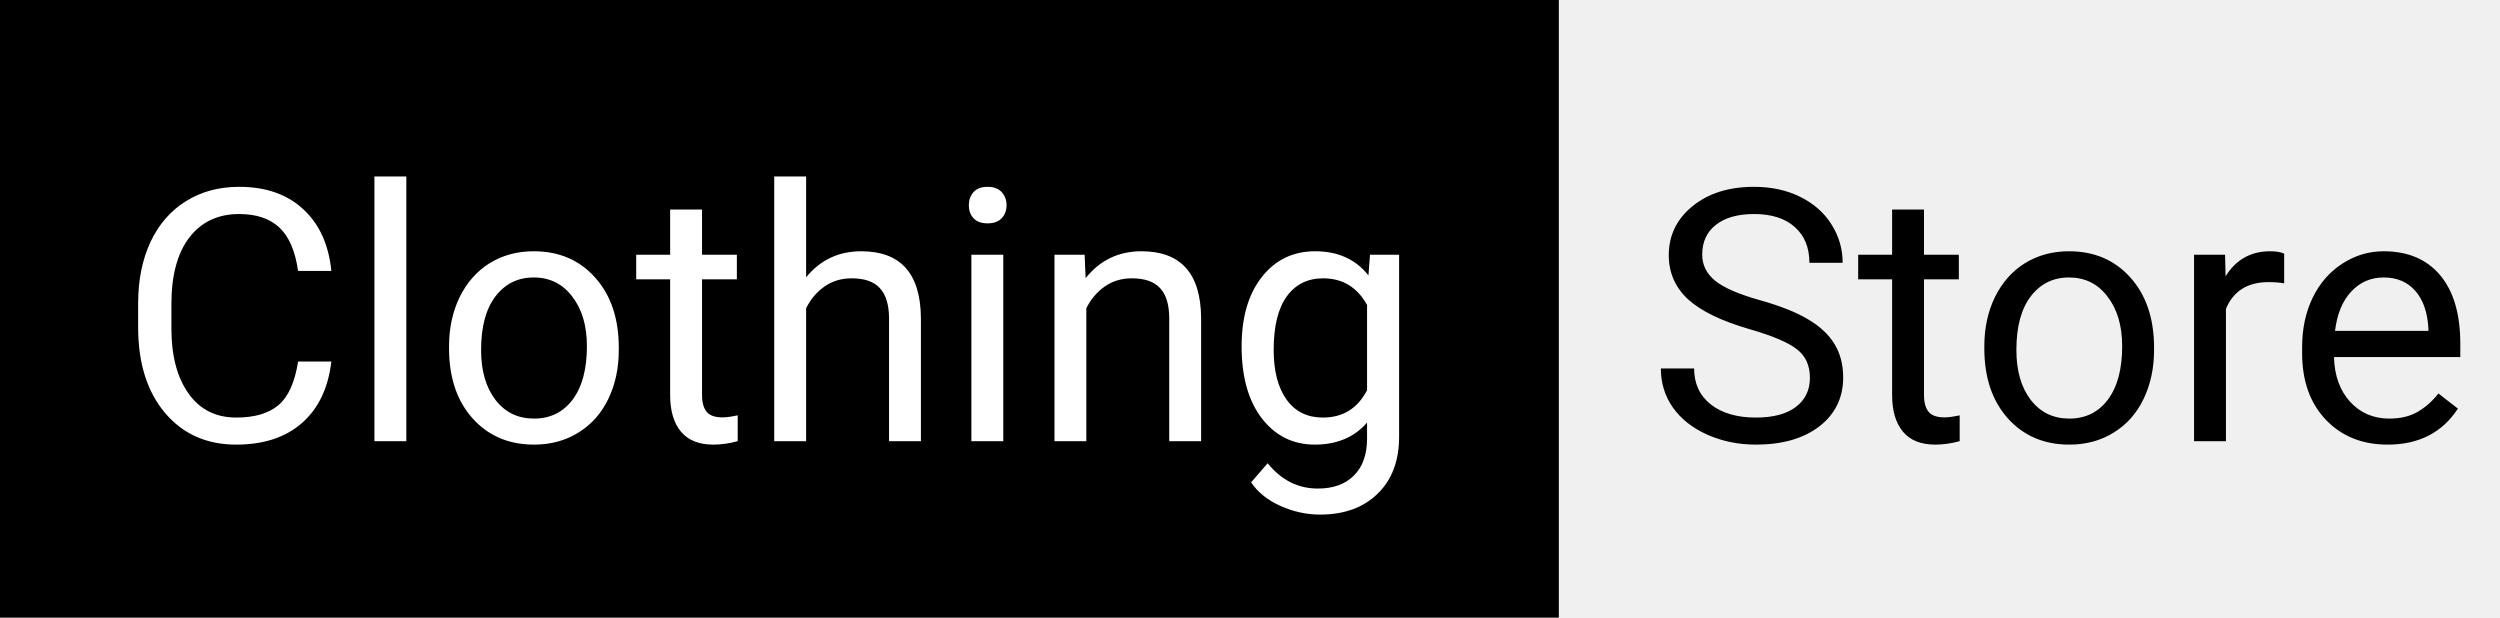
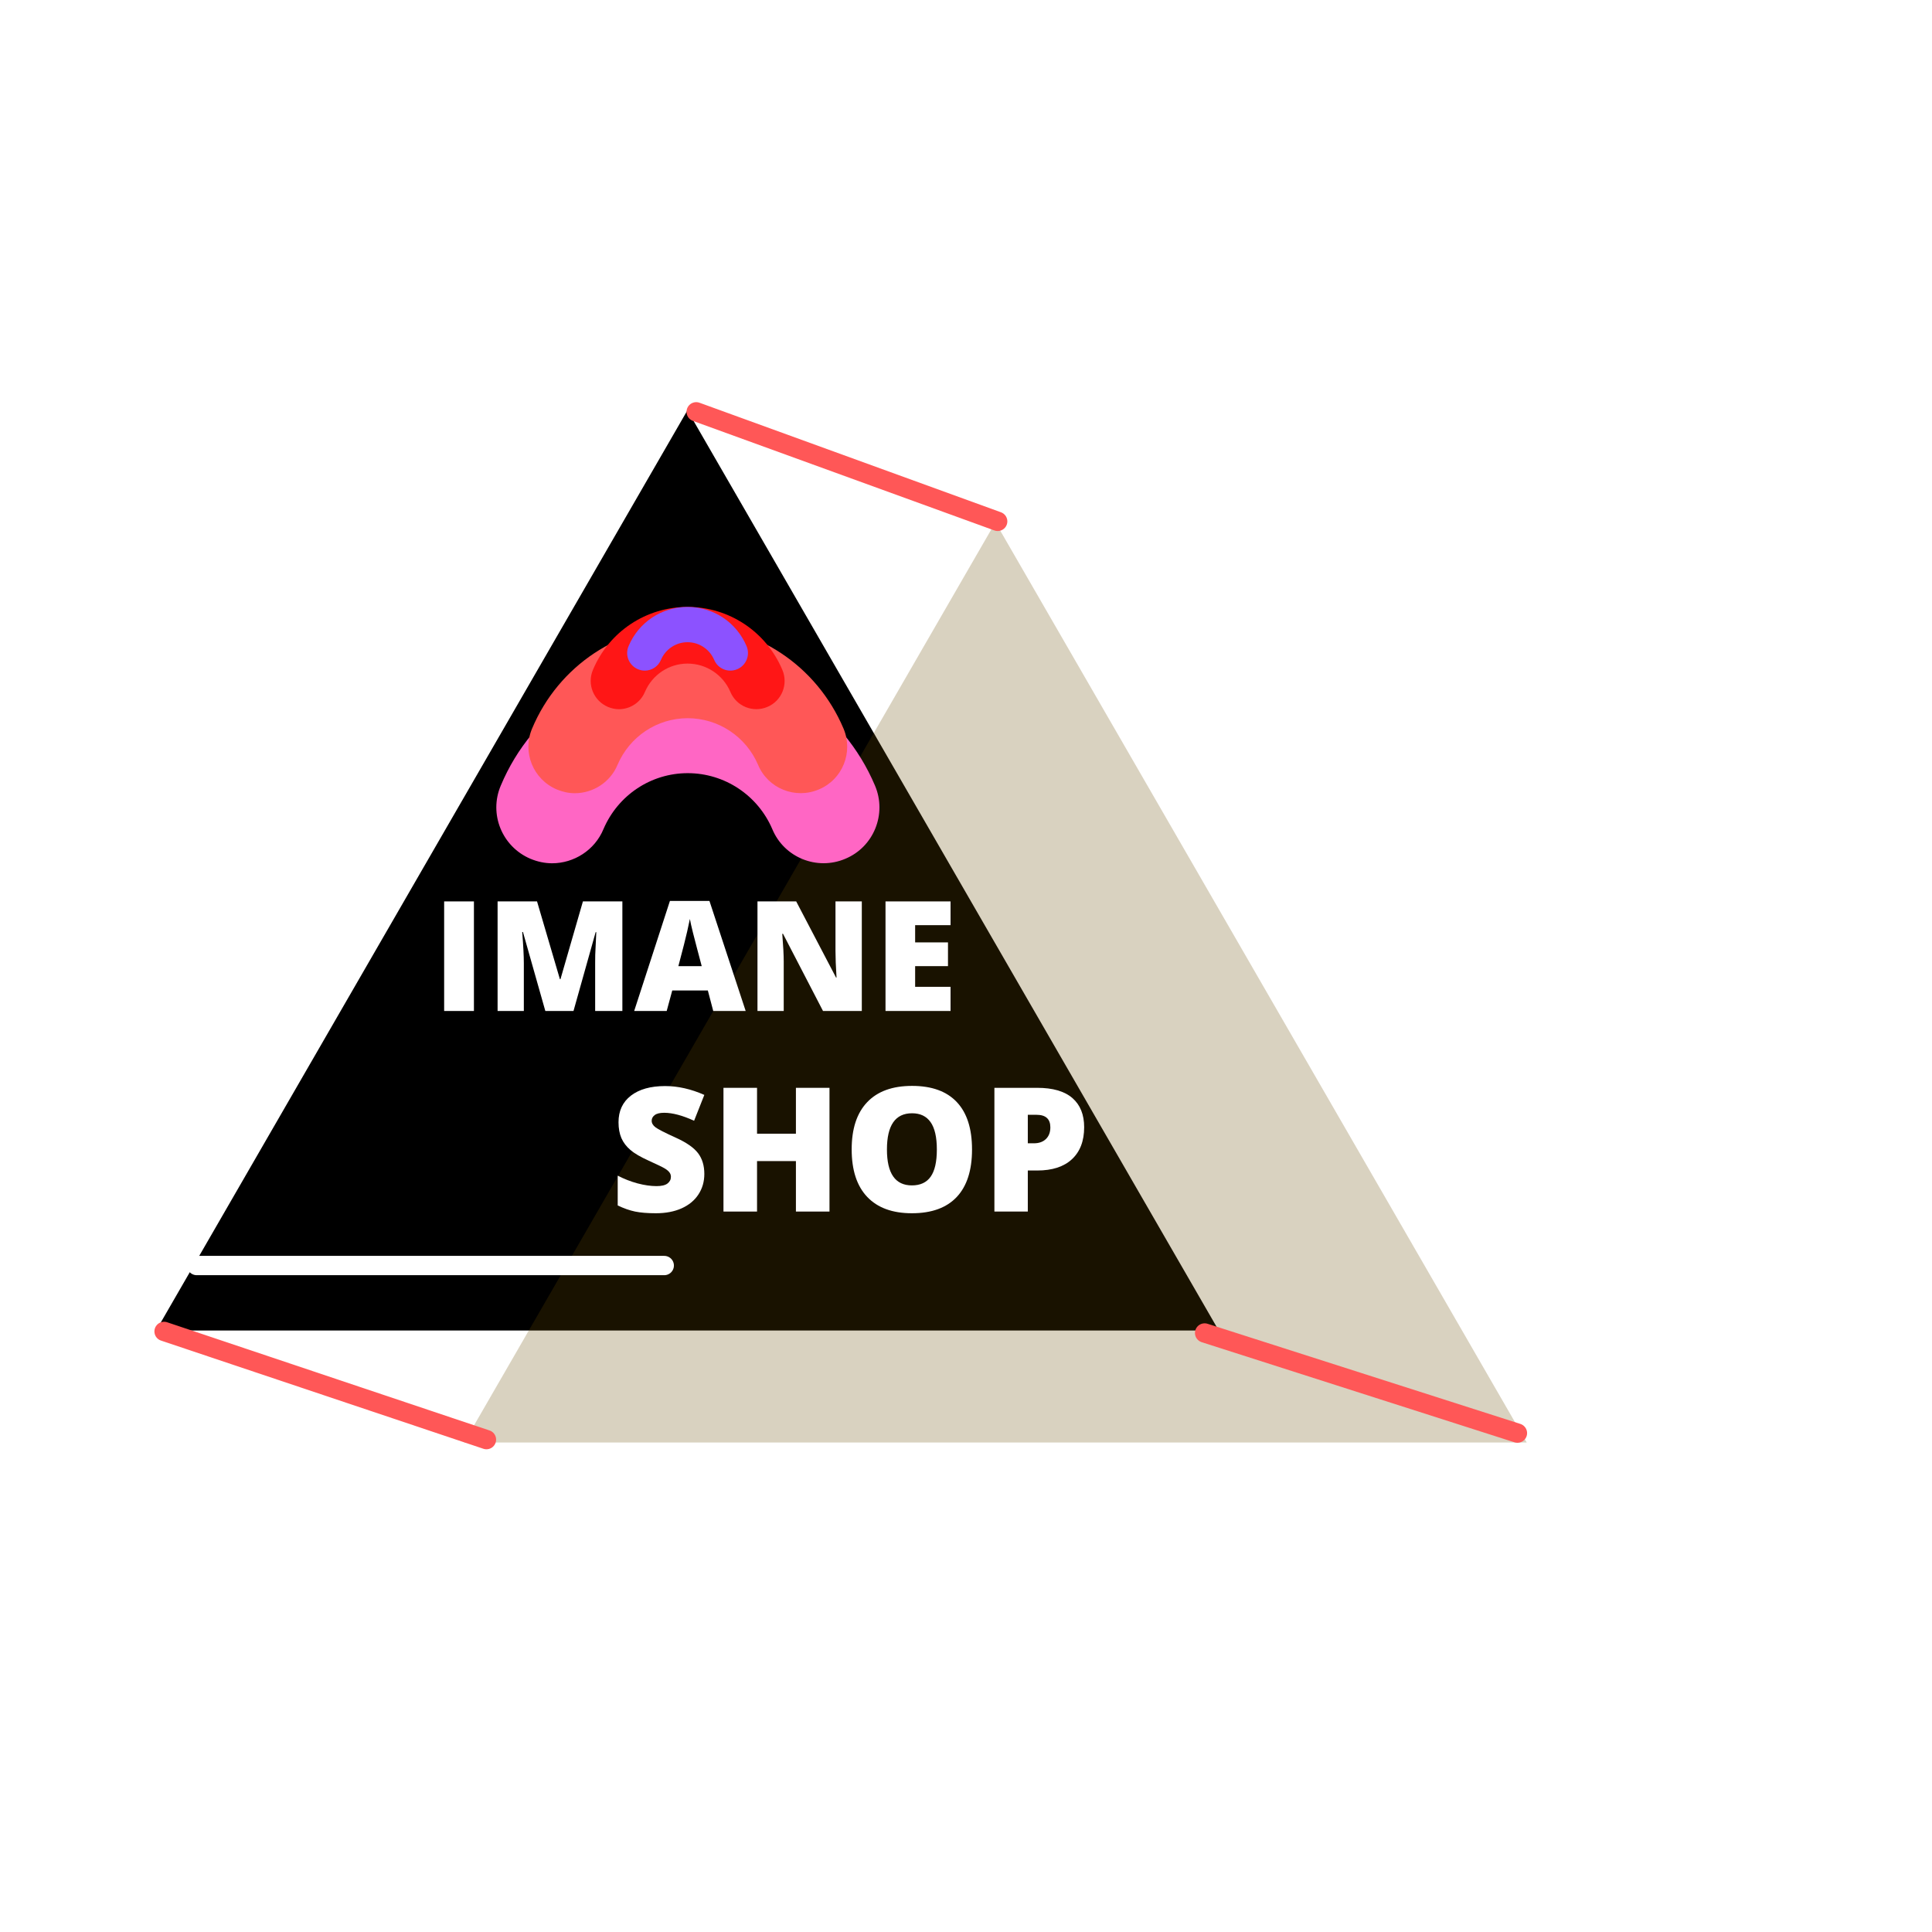
- <svg xmlns="http://www.w3.org/2000/svg" width="85" height="21" viewBox="0 0 85 21" fill="none">
-   <rect width="53" height="21" fill="black" />
-   <path d="M59.504 11.197C58.539 10.92 57.836 10.58 57.395 10.178C56.957 9.771 56.738 9.271 56.738 8.678C56.738 8.006 57.006 7.451 57.541 7.014C58.08 6.572 58.779 6.352 59.639 6.352C60.225 6.352 60.746 6.465 61.203 6.691C61.664 6.918 62.02 7.23 62.27 7.629C62.523 8.027 62.65 8.463 62.65 8.936H61.52C61.52 8.42 61.355 8.016 61.027 7.723C60.699 7.426 60.236 7.277 59.639 7.277C59.084 7.277 58.65 7.4 58.338 7.646C58.029 7.889 57.875 8.227 57.875 8.66C57.875 9.008 58.022 9.303 58.315 9.545C58.611 9.783 59.113 10.002 59.82 10.201C60.531 10.4 61.086 10.621 61.484 10.863C61.887 11.102 62.184 11.381 62.375 11.701C62.57 12.021 62.668 12.398 62.668 12.832C62.668 13.523 62.398 14.078 61.859 14.496C61.32 14.91 60.6 15.117 59.697 15.117C59.111 15.117 58.565 15.006 58.057 14.783C57.549 14.557 57.156 14.248 56.879 13.857C56.605 13.467 56.469 13.023 56.469 12.527H57.6C57.6 13.043 57.789 13.451 58.168 13.752C58.551 14.049 59.06 14.197 59.697 14.197C60.291 14.197 60.746 14.076 61.062 13.834C61.379 13.592 61.537 13.262 61.537 12.844C61.537 12.426 61.391 12.104 61.098 11.877C60.805 11.646 60.273 11.42 59.504 11.197ZM65.416 7.125V8.66H66.6V9.498H65.416V13.43C65.416 13.684 65.469 13.875 65.574 14.004C65.68 14.129 65.859 14.191 66.113 14.191C66.238 14.191 66.41 14.168 66.629 14.121V15C66.344 15.078 66.066 15.117 65.797 15.117C65.312 15.117 64.947 14.971 64.701 14.678C64.455 14.385 64.332 13.969 64.332 13.43V9.498H63.178V8.66H64.332V7.125H65.416ZM67.467 11.771C67.467 11.15 67.588 10.592 67.83 10.096C68.076 9.6 68.416 9.217 68.85 8.947C69.287 8.678 69.785 8.543 70.344 8.543C71.207 8.543 71.904 8.842 72.436 9.439C72.971 10.037 73.238 10.832 73.238 11.824V11.9C73.238 12.518 73.119 13.072 72.881 13.565C72.647 14.053 72.309 14.434 71.867 14.707C71.43 14.98 70.926 15.117 70.356 15.117C69.496 15.117 68.799 14.818 68.264 14.221C67.732 13.623 67.467 12.832 67.467 11.848V11.771ZM68.557 11.9C68.557 12.604 68.719 13.168 69.043 13.594C69.371 14.02 69.809 14.232 70.356 14.232C70.906 14.232 71.344 14.018 71.668 13.588C71.992 13.154 72.154 12.549 72.154 11.771C72.154 11.076 71.988 10.514 71.656 10.084C71.328 9.65 70.891 9.434 70.344 9.434C69.809 9.434 69.377 9.646 69.049 10.072C68.721 10.498 68.557 11.107 68.557 11.9ZM77.662 9.633C77.498 9.605 77.32 9.592 77.129 9.592C76.418 9.592 75.936 9.895 75.682 10.5V15H74.598V8.66H75.652L75.67 9.393C76.025 8.826 76.529 8.543 77.182 8.543C77.393 8.543 77.553 8.57 77.662 8.625V9.633ZM81.178 15.117C80.318 15.117 79.619 14.836 79.08 14.273C78.541 13.707 78.272 12.951 78.272 12.006V11.807C78.272 11.178 78.391 10.617 78.629 10.125C78.871 9.629 79.207 9.242 79.637 8.965C80.07 8.684 80.539 8.543 81.043 8.543C81.867 8.543 82.508 8.814 82.965 9.357C83.422 9.9 83.65 10.678 83.65 11.69V12.141H79.356C79.371 12.766 79.553 13.271 79.9 13.658C80.252 14.041 80.697 14.232 81.236 14.232C81.619 14.232 81.943 14.154 82.209 13.998C82.475 13.842 82.707 13.635 82.906 13.377L83.568 13.893C83.037 14.709 82.24 15.117 81.178 15.117ZM81.043 9.434C80.606 9.434 80.238 9.594 79.941 9.914C79.644 10.23 79.461 10.676 79.391 11.25H82.566V11.168C82.535 10.617 82.387 10.191 82.121 9.891C81.856 9.586 81.496 9.434 81.043 9.434Z" fill="black" />
-   <path d="M11.266 12.293C11.16 13.195 10.826 13.893 10.264 14.385C9.705 14.873 8.961 15.117 8.031 15.117C7.023 15.117 6.215 14.756 5.605 14.033C5 13.31 4.697 12.344 4.697 11.133V10.312C4.697 9.52 4.838 8.822 5.119 8.221C5.404 7.619 5.807 7.158 6.326 6.838C6.846 6.514 7.447 6.352 8.131 6.352C9.037 6.352 9.764 6.605 10.31 7.113C10.857 7.617 11.176 8.316 11.266 9.211H10.135C10.037 8.531 9.824 8.039 9.496 7.734C9.172 7.43 8.717 7.277 8.131 7.277C7.412 7.277 6.848 7.543 6.438 8.074C6.031 8.605 5.828 9.361 5.828 10.342V11.168C5.828 12.094 6.021 12.83 6.408 13.377C6.795 13.924 7.336 14.197 8.031 14.197C8.656 14.197 9.135 14.057 9.467 13.775C9.803 13.49 10.025 12.996 10.135 12.293H11.266ZM13.815 15H12.73V6H13.815V15ZM15.268 11.771C15.268 11.15 15.389 10.592 15.631 10.096C15.877 9.6 16.217 9.217 16.65 8.947C17.088 8.678 17.586 8.543 18.145 8.543C19.008 8.543 19.705 8.842 20.236 9.439C20.771 10.037 21.039 10.832 21.039 11.824V11.9C21.039 12.518 20.92 13.072 20.682 13.565C20.447 14.053 20.109 14.434 19.668 14.707C19.23 14.98 18.727 15.117 18.156 15.117C17.297 15.117 16.6 14.818 16.064 14.221C15.533 13.623 15.268 12.832 15.268 11.848V11.771ZM16.357 11.9C16.357 12.604 16.52 13.168 16.844 13.594C17.172 14.02 17.609 14.232 18.156 14.232C18.707 14.232 19.145 14.018 19.469 13.588C19.793 13.154 19.955 12.549 19.955 11.771C19.955 11.076 19.789 10.514 19.457 10.084C19.129 9.65 18.691 9.434 18.145 9.434C17.609 9.434 17.178 9.646 16.85 10.072C16.521 10.498 16.357 11.107 16.357 11.9ZM23.869 7.125V8.66H25.053V9.498H23.869V13.43C23.869 13.684 23.922 13.875 24.027 14.004C24.133 14.129 24.312 14.191 24.566 14.191C24.691 14.191 24.863 14.168 25.082 14.121V15C24.797 15.078 24.52 15.117 24.25 15.117C23.766 15.117 23.4 14.971 23.154 14.678C22.908 14.385 22.785 13.969 22.785 13.43V9.498H21.631V8.66H22.785V7.125H23.869ZM27.408 9.428C27.889 8.838 28.514 8.543 29.283 8.543C30.623 8.543 31.299 9.299 31.311 10.81V15H30.227V10.805C30.223 10.348 30.117 10.01 29.91 9.791C29.707 9.572 29.389 9.463 28.955 9.463C28.604 9.463 28.295 9.557 28.029 9.744C27.764 9.932 27.557 10.178 27.408 10.482V15H26.324V6H27.408V9.428ZM34.111 15H33.027V8.66H34.111V15ZM32.94 6.979C32.94 6.803 32.992 6.654 33.098 6.533C33.207 6.412 33.367 6.352 33.578 6.352C33.789 6.352 33.949 6.412 34.059 6.533C34.168 6.654 34.223 6.803 34.223 6.979C34.223 7.154 34.168 7.301 34.059 7.418C33.949 7.535 33.789 7.594 33.578 7.594C33.367 7.594 33.207 7.535 33.098 7.418C32.992 7.301 32.94 7.154 32.94 6.979ZM36.877 8.66L36.912 9.457C37.397 8.848 38.029 8.543 38.81 8.543C40.15 8.543 40.826 9.299 40.838 10.81V15H39.754V10.805C39.75 10.348 39.645 10.01 39.438 9.791C39.234 9.572 38.916 9.463 38.482 9.463C38.131 9.463 37.822 9.557 37.557 9.744C37.291 9.932 37.084 10.178 36.935 10.482V15H35.852V8.66H36.877ZM42.215 11.777C42.215 10.789 42.443 10.004 42.9 9.422C43.357 8.836 43.963 8.543 44.717 8.543C45.49 8.543 46.094 8.816 46.527 9.363L46.58 8.66H47.57V14.848C47.57 15.668 47.326 16.314 46.838 16.787C46.353 17.26 45.701 17.496 44.881 17.496C44.424 17.496 43.977 17.398 43.539 17.203C43.102 17.008 42.768 16.74 42.537 16.4L43.1 15.75C43.565 16.324 44.133 16.611 44.805 16.611C45.332 16.611 45.742 16.463 46.035 16.166C46.332 15.869 46.48 15.451 46.48 14.912V14.367C46.047 14.867 45.455 15.117 44.705 15.117C43.963 15.117 43.361 14.818 42.9 14.221C42.443 13.623 42.215 12.809 42.215 11.777ZM43.305 11.9C43.305 12.615 43.451 13.178 43.744 13.588C44.037 13.994 44.447 14.197 44.975 14.197C45.658 14.197 46.16 13.887 46.48 13.266V10.371C46.148 9.766 45.65 9.463 44.986 9.463C44.459 9.463 44.047 9.668 43.75 10.078C43.453 10.488 43.305 11.096 43.305 11.9Z" fill="white" />
+ <svg xmlns="http://www.w3.org/2000/svg" xmlns:xlink="http://www.w3.org/1999/xlink" contentScriptType="text/ecmascript" width="375pt" zoomAndPan="magnify" contentStyleType="text/css" viewBox="0 0 375 375" height="375pt" preserveAspectRatio="xMidYMid meet" version="1.2">
+   <defs>
+     <g />
+     <filter x="0%" y="0%" width="100%" xlink:type="simple" filterUnits="objectBoundingBox" xlink:actuate="onLoad" id="alpha" height="100%" xlink:show="other" xml:id="alpha">
+       <feColorMatrix values="0 0 0 0 1 0 0 0 0 1 0 0 0 0 1 0 0 0 1 0" type="matrix" in="SourceGraphic" />
+     </filter>
+     <clipPath xml:id="clip2" id="clip2">
+       <path d="M 0 0.281 L 206.398 0.281 L 206.398 179 L 0 179 Z M 0 0.281 " />
+     </clipPath>
+     <clipPath xml:id="clip1" id="clip1">
+       <rect x="0" width="207" y="0" height="180" />
+     </clipPath>
+   </defs>
+   <g xml:id="surface1" id="surface1">
+     <rect x="0" width="375" y="0" height="375" style="fill:rgb(100%,100%,100%);fill-opacity:1;stroke:none;" />
+     <rect x="0" width="375" y="0" height="375" style="fill:rgb(100%,100%,100%);fill-opacity:1;stroke:none;" />
+     <rect x="0" width="375" y="0" height="375" style="fill:rgb(100%,100%,100%);fill-opacity:1;stroke:none;" />
+     <path style=" stroke:none;fill-rule:nonzero;fill:rgb(0%,0%,0%);fill-opacity:1;" d="M 30.305 258.25 L 133.43 79.641 L 236.555 258.25 Z M 30.305 258.25 " />
+     <g mask="url(#mask0)" transform="matrix(1,0,0,1,90,101)">
+       <g xml:id="surface5" id="surface5" clip-path="url(#clip1)">
+         <g clip-rule="nonzero" clip-path="url(#clip2)">
+           <path style=" stroke:none;fill-rule:nonzero;fill:rgb(40.388%,28.239%,0.389%);fill-opacity:1;" d="M 0.086 178.992 L 103.211 0.379 L 206.336 178.992 Z M 0.086 178.992 " />
+         </g>
+       </g>
+       <mask xml:id="mask0" id="mask0">
+         <g filter="url(#alpha)">
+           <rect x="0" width="375" y="0" height="375" style="fill:rgb(0%,0%,0%);fill-opacity:0.247;stroke:none;" />
+         </g>
+       </mask>
+     </g>
+     <path style=" stroke:none;fill-rule:nonzero;fill:rgb(100%,39.999%,76.859%);fill-opacity:1;" d="M 107.168 167.562 C 105.762 167.562 104.352 167.27 102.945 166.684 C 97.438 164.332 94.855 157.992 97.203 152.477 C 103.355 137.801 117.602 128.348 133.488 128.348 C 149.375 128.348 163.617 137.801 169.832 152.477 C 172.176 157.992 169.598 164.391 164.086 166.684 C 158.578 169.031 152.188 166.445 149.902 160.93 C 147.086 154.355 140.641 150.07 133.488 150.07 C 126.336 150.07 119.945 154.355 117.133 160.93 C 115.434 165.039 111.387 167.562 107.168 167.562 Z M 107.168 167.562 " />
+     <path style=" stroke:none;fill-rule:nonzero;fill:rgb(100%,34.119%,34.119%);fill-opacity:1;" d="M 111.574 153.961 C 110.406 153.961 109.234 153.715 108.062 153.227 C 103.477 151.273 101.332 145.996 103.281 141.406 C 108.406 129.195 120.258 121.328 133.477 121.328 C 146.695 121.328 158.551 129.195 163.723 141.406 C 165.672 145.996 163.527 151.324 158.941 153.227 C 154.355 155.184 149.039 153.031 147.137 148.441 C 144.793 142.969 139.43 139.402 133.477 139.402 C 127.527 139.402 122.211 142.969 119.867 148.441 C 118.453 151.859 115.086 153.961 111.574 153.961 Z M 111.574 153.961 " />
+     <path style=" stroke:none;fill-rule:nonzero;fill:rgb(100%,8.629%,8.629%);fill-opacity:1;" d="M 120.137 137.656 C 119.422 137.656 118.711 137.508 118 137.211 C 115.211 136.02 113.902 132.812 115.09 130.02 C 118.207 122.59 125.418 117.805 133.457 117.805 C 141.5 117.805 148.711 122.59 151.855 130.02 C 153.043 132.812 151.738 136.051 148.949 137.211 C 146.16 138.398 142.926 137.09 141.766 134.297 C 140.344 130.969 137.078 128.801 133.457 128.801 C 129.84 128.801 126.605 130.969 125.18 134.297 C 124.32 136.379 122.273 137.656 120.137 137.656 Z M 120.137 137.656 " />
+     <path style=" stroke:none;fill-rule:nonzero;fill:rgb(54.9%,32.159%,100%);fill-opacity:1;" d="M 125.148 130.168 C 124.703 130.168 124.262 130.078 123.816 129.891 C 122.082 129.152 121.266 127.152 122.008 125.414 C 123.945 120.785 128.438 117.805 133.445 117.805 C 138.457 117.805 142.949 120.785 144.906 125.414 C 145.645 127.152 144.832 129.168 143.094 129.891 C 141.359 130.633 139.344 129.816 138.621 128.078 C 137.734 126.004 135.703 124.652 133.445 124.652 C 131.191 124.652 129.176 126.004 128.289 128.078 C 127.754 129.375 126.48 130.168 125.148 130.168 Z M 125.148 130.168 " />
+     <g style="fill:rgb(100%,100%,100%);fill-opacity:1;">
+       <g transform="translate(83.91152, 196.2297)">
+         <path style="stroke:none;" d="M 2.297 0 L 2.297 -21.266 L 8.078 -21.266 L 8.078 0 Z M 2.297 0 " />
+       </g>
+     </g>
+     <g style="fill:rgb(100%,100%,100%);fill-opacity:1;">
+       <g transform="translate(94.28548, 196.2297)">
+         <path style="stroke:none;" d="M 11.562 0 L 7.219 -15.328 L 7.078 -15.328 C 7.285 -12.711 7.391 -10.68 7.391 -9.234 L 7.391 0 L 2.297 0 L 2.297 -21.266 L 9.953 -21.266 L 14.391 -6.172 L 14.5 -6.172 L 18.859 -21.266 L 26.516 -21.266 L 26.516 0 L 21.234 0 L 21.234 -9.328 C 21.234 -9.805 21.238 -10.344 21.25 -10.938 C 21.27 -11.531 21.336 -12.984 21.453 -15.297 L 21.328 -15.297 L 17.031 0 Z M 11.562 0 " />
+       </g>
+     </g>
+     <g style="fill:rgb(100%,100%,100%);fill-opacity:1;">
+       <g transform="translate(123.0939, 196.2297)">
+         <path style="stroke:none;" d="M 15.344 0 L 14.297 -3.984 L 7.391 -3.984 L 6.312 0 L 0 0 L 6.938 -21.359 L 14.609 -21.359 L 21.641 0 Z M 13.109 -8.703 L 12.188 -12.188 C 11.977 -12.969 11.719 -13.973 11.406 -15.203 C 11.102 -16.43 10.906 -17.316 10.812 -17.859 C 10.719 -17.359 10.539 -16.539 10.281 -15.406 C 10.031 -14.27 9.461 -12.035 8.578 -8.703 Z M 13.109 -8.703 " />
+       </g>
+     </g>
+     <g style="fill:rgb(100%,100%,100%);fill-opacity:1;">
+       <g transform="translate(144.7294, 196.2297)">
+         <path style="stroke:none;" d="M 22.547 0 L 15.016 0 L 7.25 -14.984 L 7.109 -14.984 C 7.297 -12.629 7.391 -10.832 7.391 -9.594 L 7.391 0 L 2.297 0 L 2.297 -21.266 L 9.812 -21.266 L 17.547 -6.484 L 17.641 -6.484 C 17.504 -8.629 17.438 -10.352 17.438 -11.656 L 17.438 -21.266 L 22.547 -21.266 Z M 22.547 0 " />
+       </g>
+     </g>
+     <g style="fill:rgb(100%,100%,100%);fill-opacity:1;">
+       <g transform="translate(169.5803, 196.2297)">
+         <path style="stroke:none;" d="M 14.922 0 L 2.297 0 L 2.297 -21.266 L 14.922 -21.266 L 14.922 -16.656 L 8.047 -16.656 L 8.047 -13.312 L 14.422 -13.312 L 14.422 -8.703 L 8.047 -8.703 L 8.047 -4.688 L 14.922 -4.688 Z M 14.922 0 " />
+       </g>
+     </g>
+     <g style="fill:rgb(100%,100%,100%);fill-opacity:1;">
+       <g transform="translate(118.4126, 235.1625)">
+         <path style="stroke:none;" d="M 18.297 -7.297 C 18.297 -5.805 17.914 -4.484 17.156 -3.328 C 16.406 -2.172 15.316 -1.27 13.891 -0.625 C 12.473 0.008 10.805 0.328 8.891 0.328 C 7.285 0.328 5.941 0.219 4.859 0 C 3.773 -0.227 2.648 -0.625 1.484 -1.188 L 1.484 -6.969 C 2.711 -6.332 3.992 -5.832 5.328 -5.469 C 6.672 -5.113 7.898 -4.938 9.016 -4.938 C 9.984 -4.938 10.691 -5.102 11.141 -5.438 C 11.586 -5.781 11.812 -6.211 11.812 -6.734 C 11.812 -7.066 11.719 -7.352 11.531 -7.594 C 11.352 -7.844 11.062 -8.094 10.656 -8.344 C 10.258 -8.594 9.195 -9.109 7.469 -9.891 C 5.906 -10.598 4.734 -11.285 3.953 -11.953 C 3.172 -12.617 2.586 -13.383 2.203 -14.25 C 1.828 -15.125 1.641 -16.148 1.641 -17.328 C 1.641 -19.535 2.441 -21.258 4.047 -22.5 C 5.66 -23.738 7.875 -24.359 10.688 -24.359 C 13.176 -24.359 15.711 -23.785 18.297 -22.641 L 16.312 -17.625 C 14.062 -18.656 12.125 -19.172 10.5 -19.172 C 9.656 -19.172 9.039 -19.02 8.656 -18.719 C 8.27 -18.426 8.078 -18.062 8.078 -17.625 C 8.078 -17.156 8.32 -16.734 8.812 -16.359 C 9.301 -15.984 10.625 -15.305 12.781 -14.328 C 14.852 -13.391 16.289 -12.383 17.094 -11.312 C 17.895 -10.25 18.297 -8.91 18.297 -7.297 Z M 18.297 -7.297 " />
+       </g>
+     </g>
+     <g style="fill:rgb(100%,100%,100%);fill-opacity:1;">
+       <g transform="translate(137.8312, 235.1625)">
+         <path style="stroke:none;" d="M 23.172 0 L 16.656 0 L 16.656 -9.797 L 9.109 -9.797 L 9.109 0 L 2.594 0 L 2.594 -24.016 L 9.109 -24.016 L 9.109 -15.109 L 16.656 -15.109 L 16.656 -24.016 L 23.172 -24.016 Z M 23.172 0 " />
+       </g>
+     </g>
+     <g style="fill:rgb(100%,100%,100%);fill-opacity:1;">
+       <g transform="translate(163.6077, 235.1625)">
+         <path style="stroke:none;" d="M 25.062 -12.047 C 25.062 -8.004 24.07 -4.93 22.094 -2.828 C 20.113 -0.723 17.211 0.328 13.391 0.328 C 9.617 0.328 6.727 -0.727 4.719 -2.844 C 2.707 -4.957 1.703 -8.035 1.703 -12.078 C 1.703 -16.066 2.703 -19.113 4.703 -21.219 C 6.703 -23.332 9.609 -24.391 13.422 -24.391 C 17.242 -24.391 20.141 -23.344 22.109 -21.25 C 24.078 -19.164 25.062 -16.098 25.062 -12.047 Z M 8.547 -12.047 C 8.547 -7.398 10.16 -5.078 13.391 -5.078 C 15.023 -5.078 16.238 -5.641 17.031 -6.766 C 17.832 -7.891 18.234 -9.648 18.234 -12.047 C 18.234 -14.441 17.828 -16.211 17.016 -17.359 C 16.211 -18.504 15.016 -19.078 13.422 -19.078 C 10.172 -19.078 8.547 -16.734 8.547 -12.047 Z M 8.547 -12.047 " />
+       </g>
+     </g>
+     <g style="fill:rgb(100%,100%,100%);fill-opacity:1;">
+       <g transform="translate(190.4191, 235.1625)">
+         <path style="stroke:none;" d="M 20.016 -16.375 C 20.016 -13.695 19.223 -11.625 17.641 -10.156 C 16.066 -8.695 13.82 -7.969 10.906 -7.969 L 9.078 -7.969 L 9.078 0 L 2.594 0 L 2.594 -24.016 L 10.906 -24.016 C 13.938 -24.016 16.211 -23.352 17.734 -22.031 C 19.254 -20.707 20.016 -18.82 20.016 -16.375 Z M 9.078 -13.25 L 10.266 -13.25 C 11.242 -13.25 12.02 -13.523 12.594 -14.078 C 13.164 -14.629 13.453 -15.383 13.453 -16.344 C 13.453 -17.969 12.555 -18.781 10.766 -18.781 L 9.078 -18.781 Z M 9.078 -13.25 " />
+       </g>
+     </g>
+     <path style="fill:none;stroke-width:1;stroke-linecap:round;stroke-linejoin:miter;stroke:rgb(100%,100%,100%);stroke-opacity:1;stroke-miterlimit:4;" d="M 0.5 0 L 24.66 0 " transform="matrix(3.756055,0,0,3.75,36.30377,245.6393)" />
+     <path style="fill:none;stroke-width:1;stroke-linecap:round;stroke-linejoin:miter;stroke:rgb(100%,34.119%,34.119%);stroke-opacity:1;stroke-miterlimit:4;" d="M 0.5 0 L 17.419 0.001 " transform="matrix(-3.587706,-1.148338,1.143155,-3.571512,296.3179,278.7394)" />
+     <path style="fill:none;stroke-width:1;stroke-linecap:round;stroke-linejoin:miter;stroke:rgb(100%,34.119%,34.119%);stroke-opacity:1;stroke-miterlimit:4;" d="M 0.5 -0 L 18.135 0.001 " transform="matrix(3.548667,1.190641,-1.192841,3.555226,30.06791,257.8318)" />
+     <path style="fill:none;stroke-width:1;stroke-linecap:round;stroke-linejoin:miter;stroke:rgb(100%,34.119%,34.119%);stroke-opacity:1;stroke-miterlimit:4;" d="M 0.5 -0 L 17.056 0 " transform="matrix(3.533926,1.284163,-1.280742,3.524514,133.3698,79.29204)" />
+   </g>
</svg>
